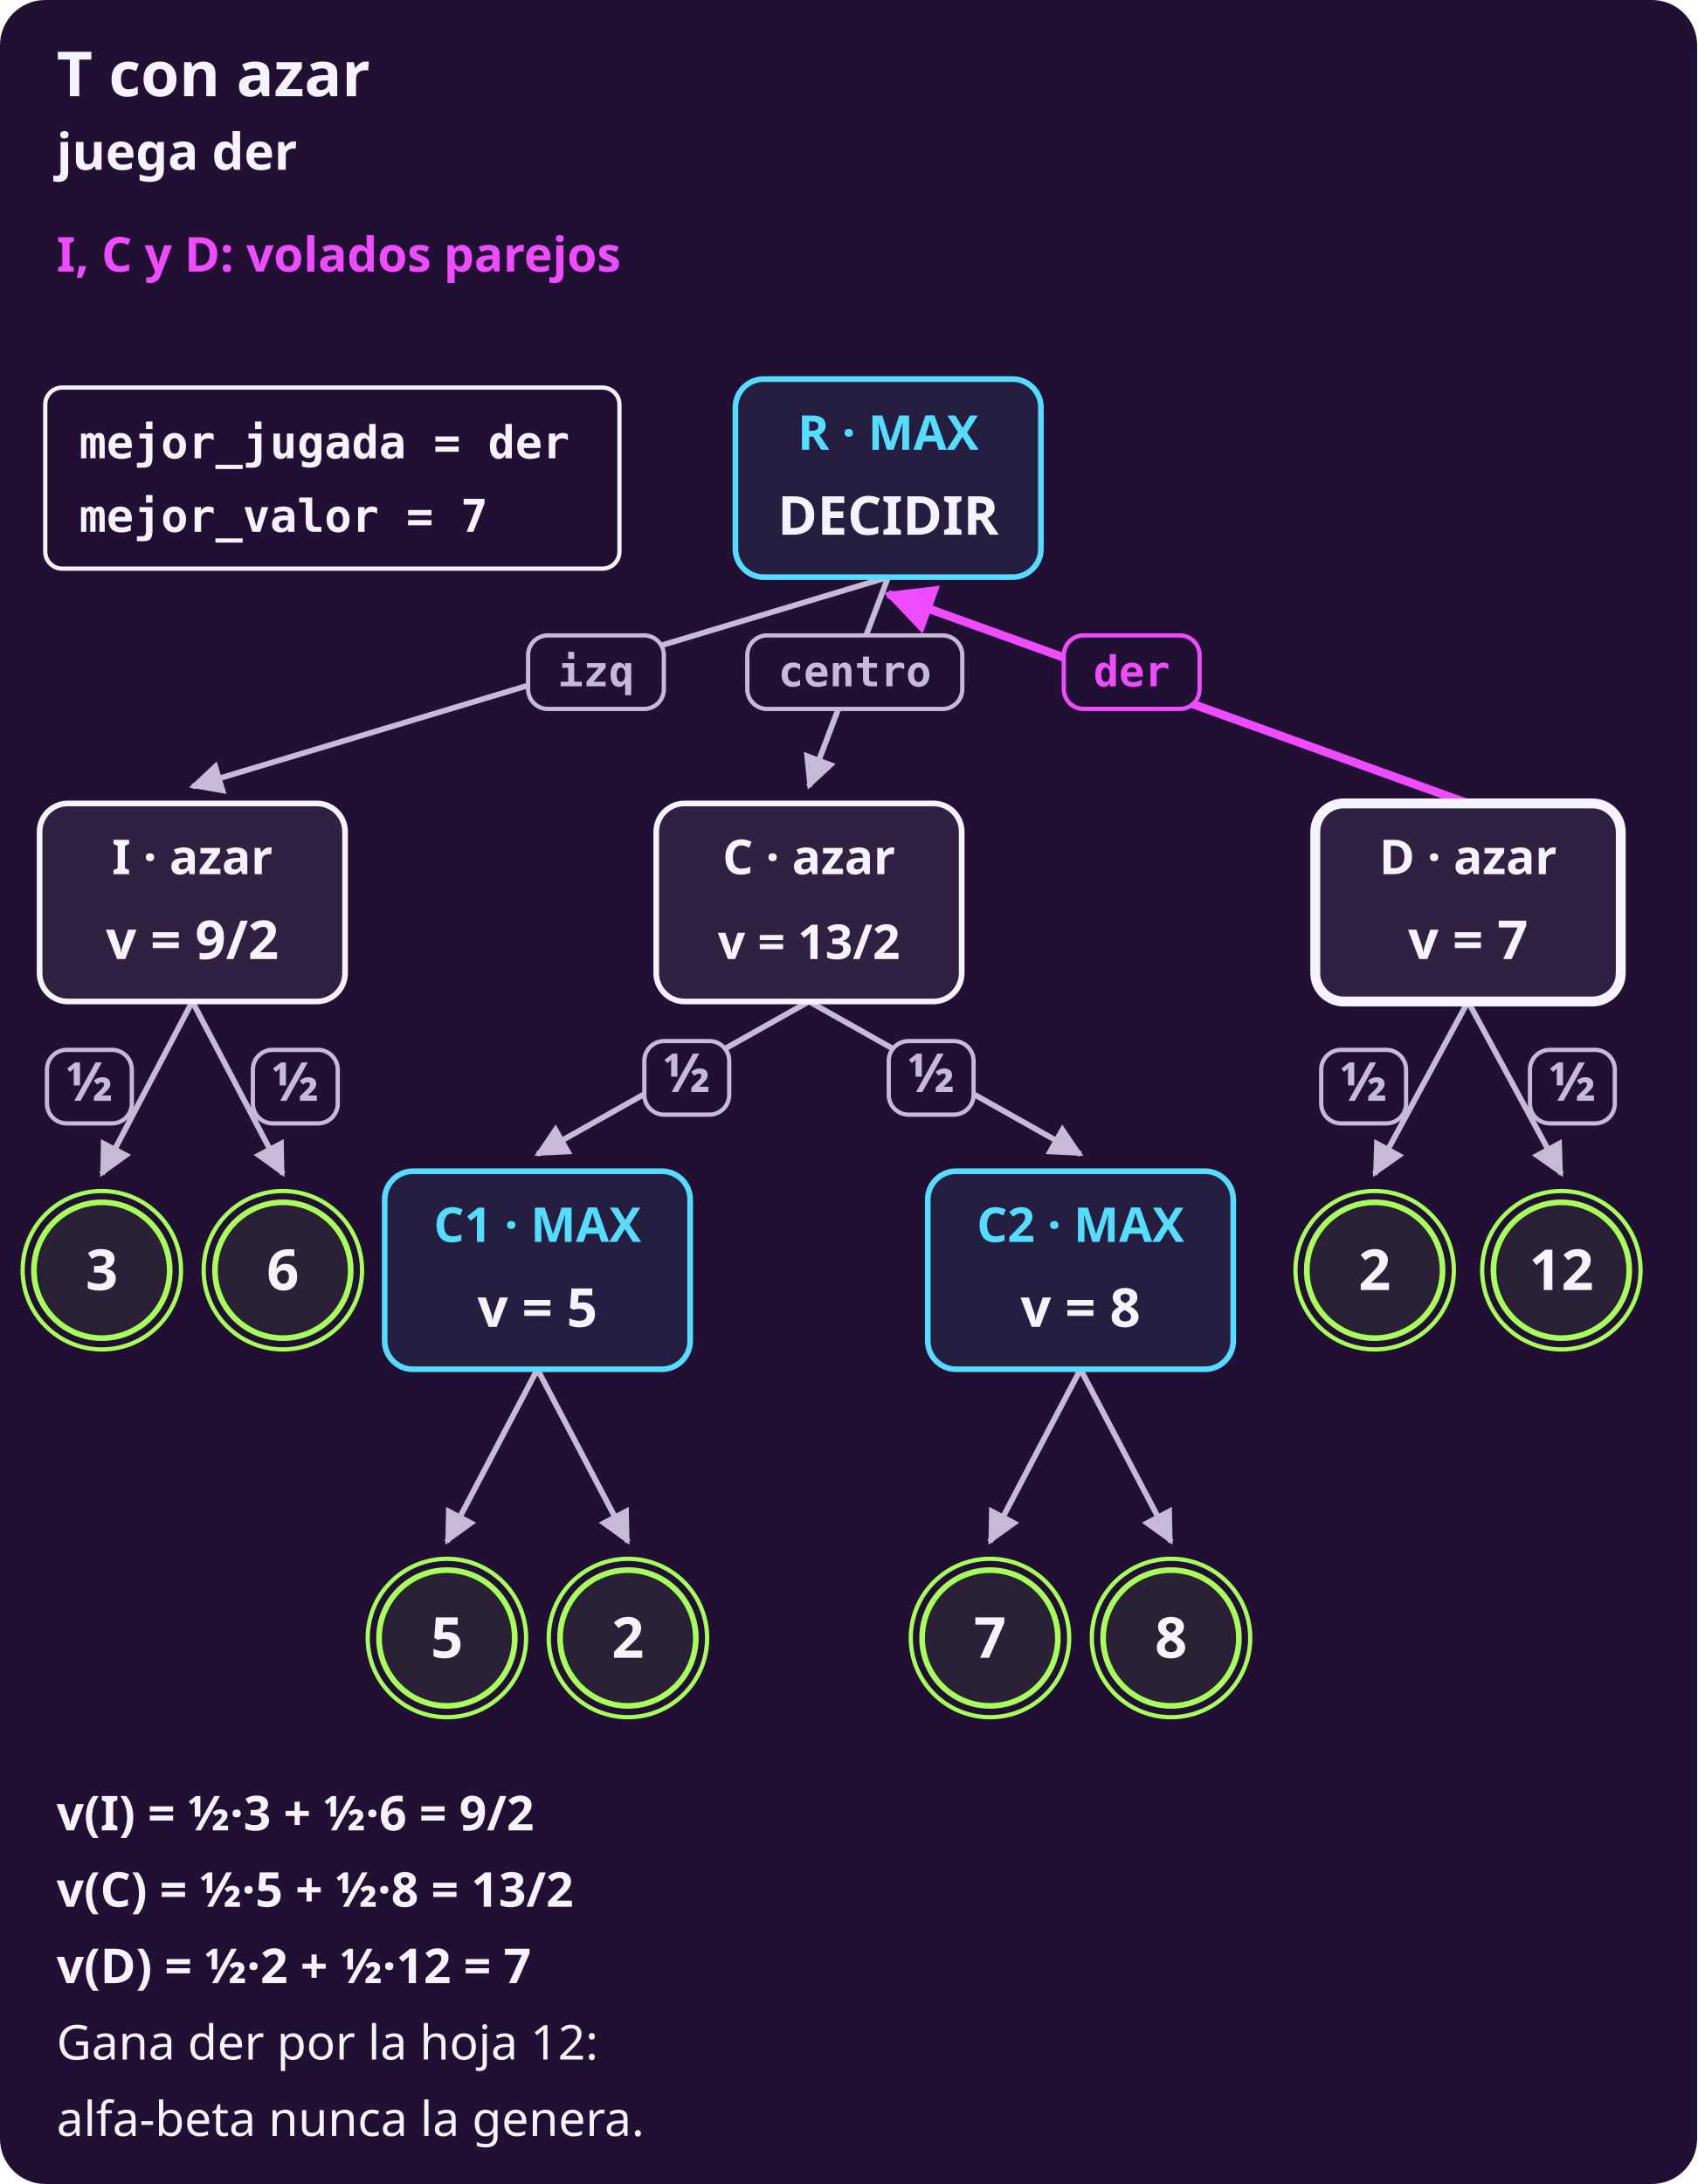
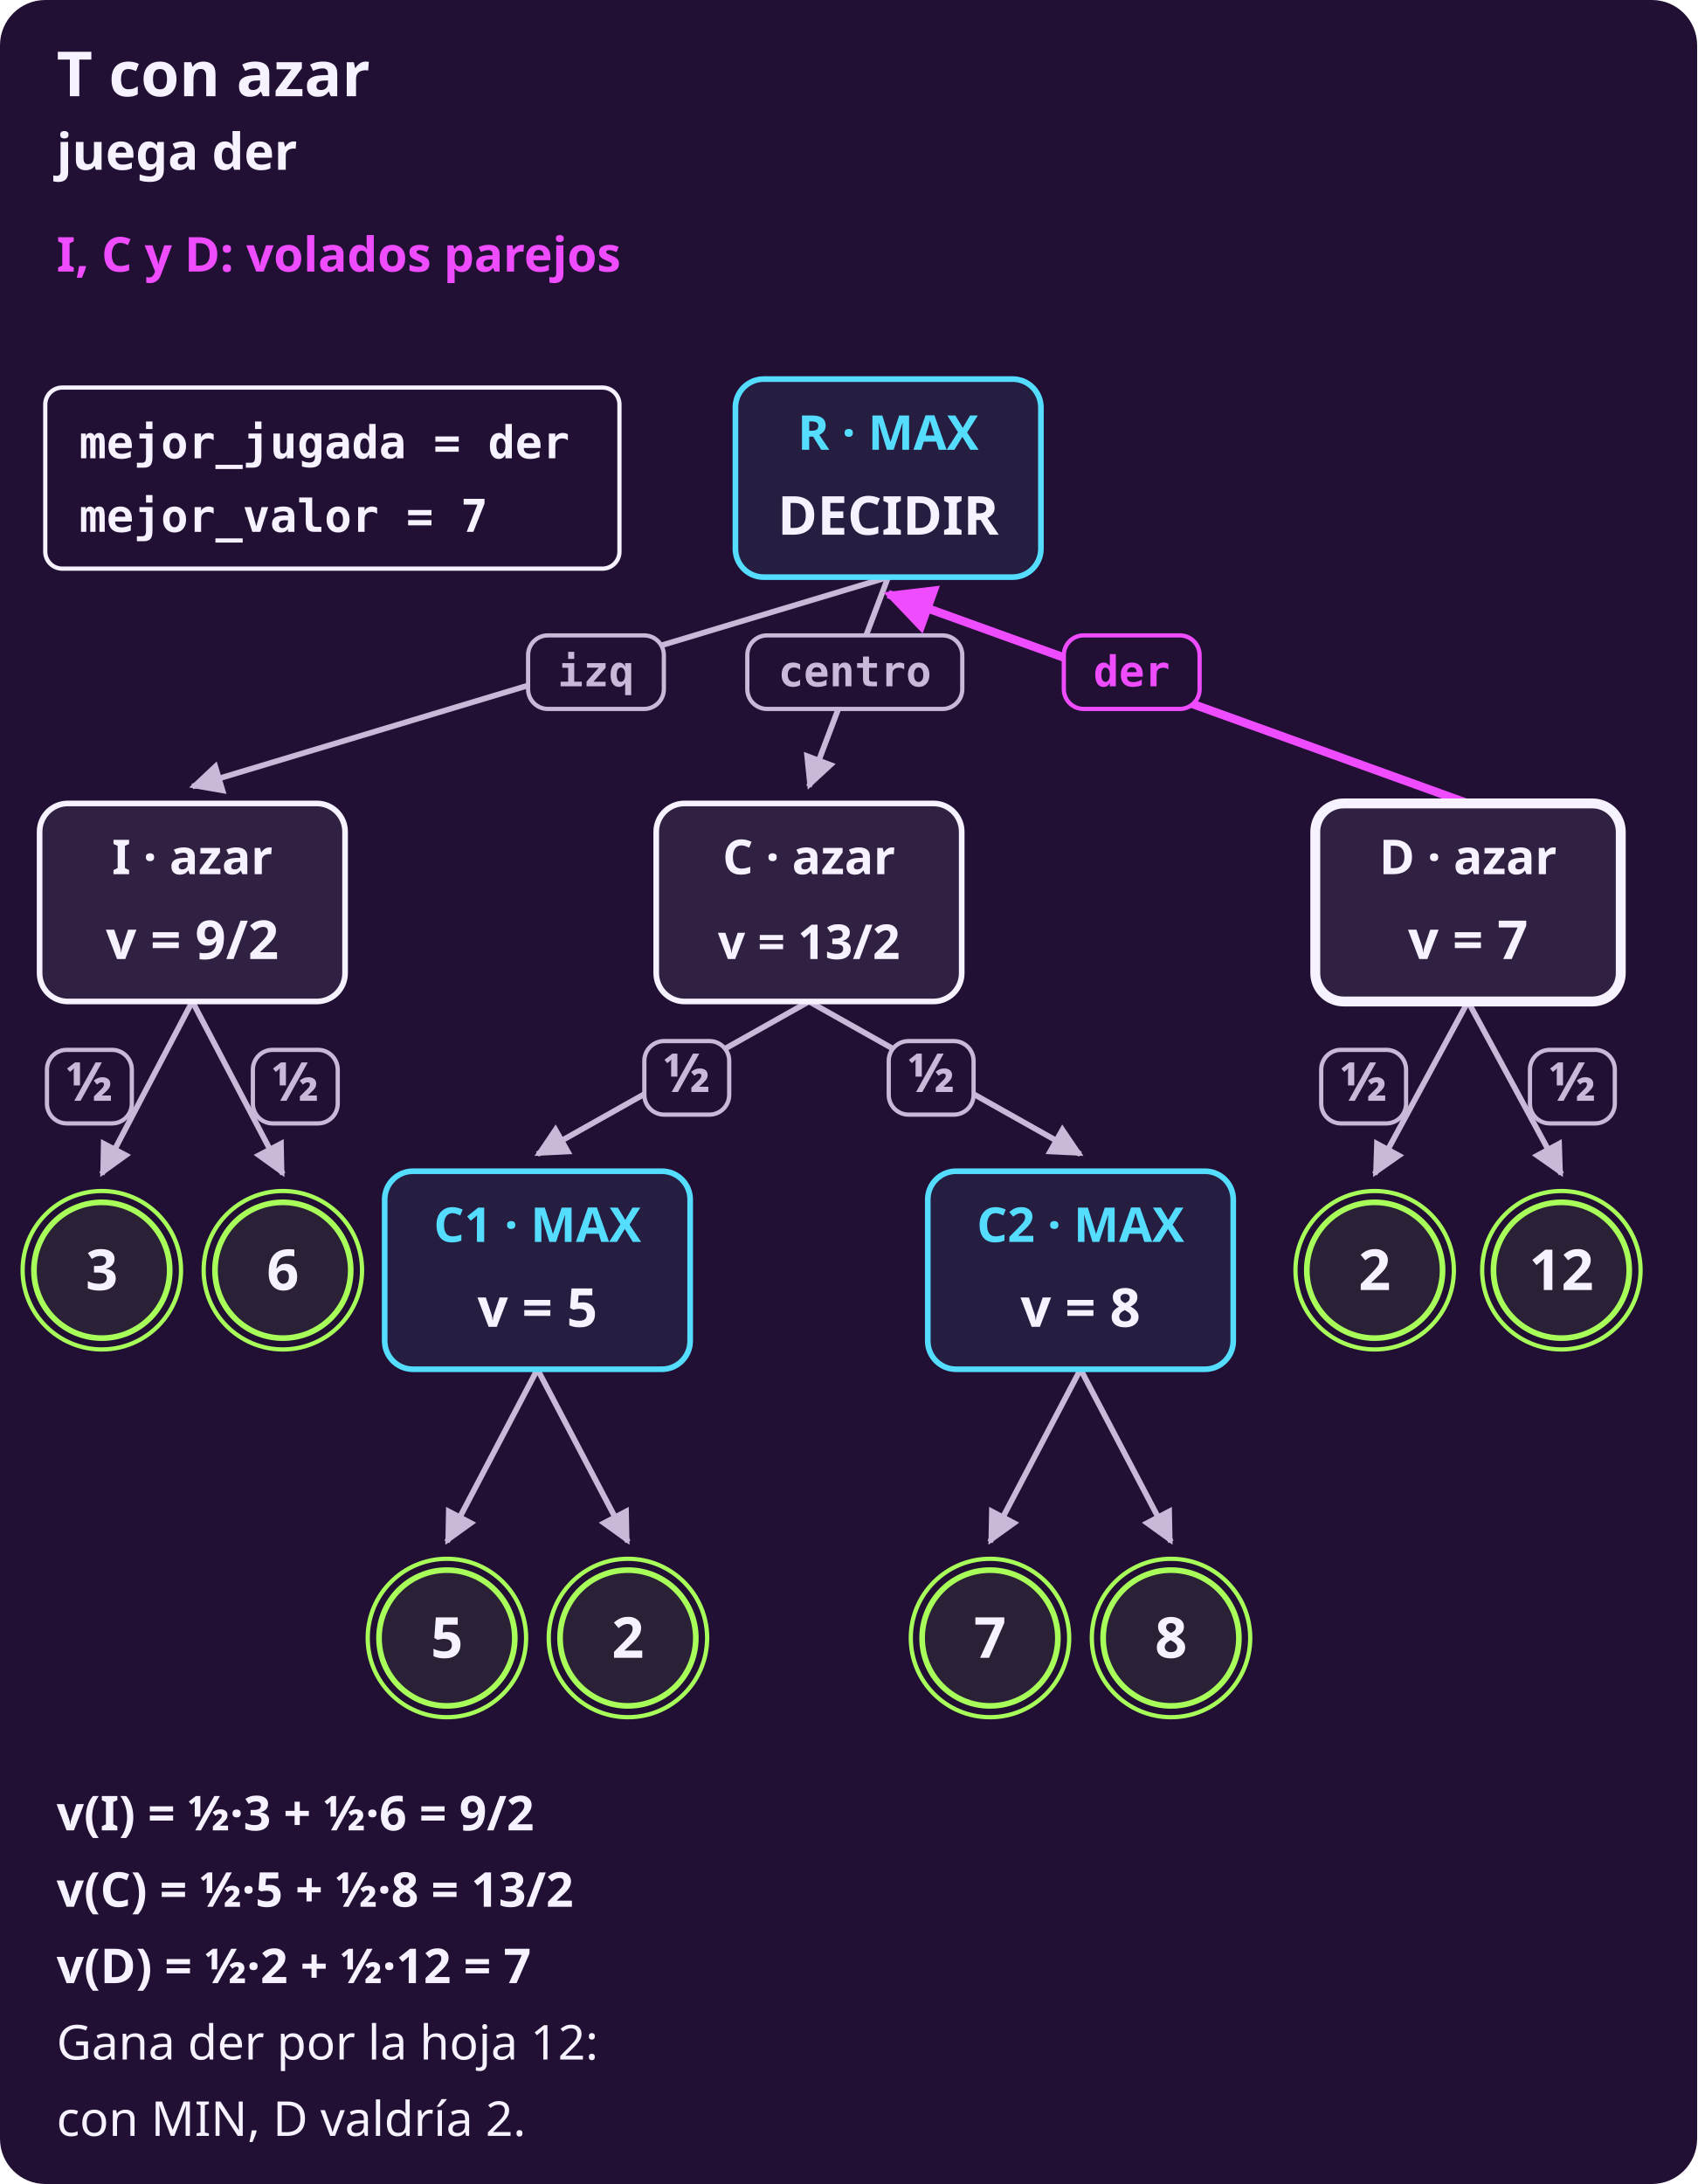
- <svg xmlns="http://www.w3.org/2000/svg" width="600" height="772" viewBox="0 0 600 772" role="img" aria-label="El árbol T con I, C y D como nodos de azar: cada uno es un volado parejo, y cada rama tiene probabilidad ½. C1 y C2 siguen siendo de MAX. v(I) = ½·3 + ½·6 = 9/2; v(C) = ½·5 + ½·8 = 13/2; v(D) = ½·2 + ½·12 = 7. C1 vale v = 5 y C2 v = 8. R elige el mayor: der, con 7. Gana der gracias a la hoja 12, la que alfa-beta nunca genera.">
+ <svg xmlns="http://www.w3.org/2000/svg" width="600" height="772" viewBox="0 0 600 772" role="img" aria-label="El árbol T con I, C y D como nodos de azar: cada uno es un volado parejo, y cada rama tiene probabilidad ½. C1 y C2 siguen siendo de MAX. v(I) = ½·3 + ½·6 = 9/2; v(C) = ½·5 + ½·8 = 13/2; v(D) = ½·2 + ½·12 = 7. C1 vale v = 5 y C2 v = 8. R elige el mayor: der, con 7. Gana der gracias a la hoja 12: con MIN en D, esa hoja no cuenta y D valdría 2.">
  <rect x="0" y="0" width="600" height="772" rx="16" fill="#211033" />
  <defs>
    <marker id="p" viewBox="0 0 10 10" refX="9" refY="5" markerWidth="6" markerHeight="6" orient="auto-start-reverse">
      <path d="M 0 0 L 10 5 L 0 10 z" fill="#f04cff" />
    </marker>
    <marker id="s" viewBox="0 0 10 10" refX="9" refY="5" markerWidth="6" markerHeight="6" orient="auto-start-reverse">
      <path d="M 0 0 L 10 5 L 0 10 z" fill="#c8b9d8" />
    </marker>
  </defs>
  <text x="20" y="34" fill="#f7f2ff" font-family="system-ui, sans-serif" font-size="22" font-weight="700" text-anchor="start">T con azar</text>
  <text x="20" y="60" fill="#f7f2ff" font-family="system-ui, sans-serif" font-size="18" font-weight="700" text-anchor="start">juega der</text>
  <text x="20" y="96" fill="#f04cff" font-family="system-ui, sans-serif" font-size="17" font-weight="700" text-anchor="start">I, C y D: volados parejos</text>
  <line x1="314" y1="204.0" x2="68" y2="278.0" stroke="#c8b9d8" stroke-width="2" marker-end="url(#s)" />
  <rect x="186.7" y="224.6" width="48" height="26" rx="7" fill="#211033" stroke="#c8b9d8" stroke-width="1.5" />
  <text x="210.7" y="242.6" fill="#c8b9d8" font-family="ui-monospace, SFMono-Regular, Menlo, monospace" font-size="15" font-weight="700" text-anchor="middle">izq</text>
  <line x1="68" y1="354.0" x2="36" y2="415.0" stroke="#c8b9d8" stroke-width="2" marker-end="url(#s)" />
  <rect x="16.6" y="371.1" width="30" height="26" rx="7" fill="#211033" stroke="#c8b9d8" stroke-width="1.5" />
  <text x="31.6" y="389.1" fill="#c8b9d8" font-family="system-ui, sans-serif" font-size="19" font-weight="700" text-anchor="middle">½</text>
  <line x1="68" y1="354.0" x2="100" y2="415.0" stroke="#c8b9d8" stroke-width="2" marker-end="url(#s)" />
  <rect x="89.4" y="371.1" width="30" height="26" rx="7" fill="#211033" stroke="#c8b9d8" stroke-width="1.5" />
  <text x="104.4" y="389.1" fill="#c8b9d8" font-family="system-ui, sans-serif" font-size="19" font-weight="700" text-anchor="middle">½</text>
  <line x1="314" y1="204.0" x2="286" y2="278.0" stroke="#c8b9d8" stroke-width="2" marker-end="url(#s)" />
  <rect x="264.2" y="224.6" width="76" height="26" rx="7" fill="#211033" stroke="#c8b9d8" stroke-width="1.5" />
  <text x="302.2" y="242.6" fill="#c8b9d8" font-family="ui-monospace, SFMono-Regular, Menlo, monospace" font-size="15" font-weight="700" text-anchor="middle">centro</text>
  <line x1="286" y1="354.0" x2="190" y2="408.0" stroke="#c8b9d8" stroke-width="2" marker-end="url(#s)" />
  <rect x="227.8" y="368.0" width="30" height="26" rx="7" fill="#211033" stroke="#c8b9d8" stroke-width="1.5" />
  <text x="242.8" y="386.0" fill="#c8b9d8" font-family="system-ui, sans-serif" font-size="19" font-weight="700" text-anchor="middle">½</text>
  <line x1="190" y1="484.0" x2="158" y2="545.0" stroke="#c8b9d8" stroke-width="2" marker-end="url(#s)" />
  <line x1="190" y1="484.0" x2="222" y2="545.0" stroke="#c8b9d8" stroke-width="2" marker-end="url(#s)" />
  <line x1="286" y1="354.0" x2="382" y2="408.0" stroke="#c8b9d8" stroke-width="2" marker-end="url(#s)" />
  <rect x="314.2" y="368.0" width="30" height="26" rx="7" fill="#211033" stroke="#c8b9d8" stroke-width="1.5" />
  <text x="329.2" y="386.0" fill="#c8b9d8" font-family="system-ui, sans-serif" font-size="19" font-weight="700" text-anchor="middle">½</text>
  <line x1="382" y1="484.0" x2="350" y2="545.0" stroke="#c8b9d8" stroke-width="2" marker-end="url(#s)" />
  <line x1="382" y1="484.0" x2="414" y2="545.0" stroke="#c8b9d8" stroke-width="2" marker-end="url(#s)" />
  <line x1="519" y1="284.0" x2="314" y2="210.0" stroke="#f04cff" stroke-width="3" marker-end="url(#p)" />
  <rect x="376.1" y="224.6" width="48" height="26" rx="7" fill="#211033" stroke="#f04cff" stroke-width="1.5" />
  <text x="400.1" y="242.6" fill="#f04cff" font-family="ui-monospace, SFMono-Regular, Menlo, monospace" font-size="15" font-weight="700" text-anchor="middle">der</text>
  <line x1="519" y1="354.0" x2="486" y2="415.0" stroke="#c8b9d8" stroke-width="2" marker-end="url(#s)" />
  <rect x="467.1" y="371.1" width="30" height="26" rx="7" fill="#211033" stroke="#c8b9d8" stroke-width="1.5" />
  <text x="482.1" y="389.1" fill="#c8b9d8" font-family="system-ui, sans-serif" font-size="19" font-weight="700" text-anchor="middle">½</text>
  <line x1="519" y1="354.0" x2="552" y2="415.0" stroke="#c8b9d8" stroke-width="2" marker-end="url(#s)" />
  <rect x="540.9" y="371.1" width="30" height="26" rx="7" fill="#211033" stroke="#c8b9d8" stroke-width="1.5" />
  <text x="555.9" y="389.1" fill="#c8b9d8" font-family="system-ui, sans-serif" font-size="19" font-weight="700" text-anchor="middle">½</text>
  <rect x="260.0" y="134.0" width="108" height="70" rx="10" fill="#251e41" stroke="#55ddff" stroke-width="2" />
  <text x="314" y="159.0" fill="#55ddff" font-family="system-ui, sans-serif" font-size="17" font-weight="700" text-anchor="middle">R · MAX</text>
  <text x="314" y="189.0" fill="#f7f2ff" font-family="system-ui, sans-serif" font-size="19" font-weight="700" text-anchor="middle">DECIDIR</text>
  <rect x="14.0" y="284.0" width="108" height="70" rx="10" fill="#302041" stroke="#f7f2ff" stroke-width="2" />
  <text x="68" y="309.0" fill="#f7f2ff" font-family="system-ui, sans-serif" font-size="17" font-weight="700" text-anchor="middle">I · azar</text>
  <text x="68" y="339.0" fill="#f7f2ff" font-family="system-ui, sans-serif" font-size="19" font-weight="700" text-anchor="middle">v = 9/2</text>
  <circle cx="36" cy="449.0" r="28" fill="none" stroke="#a8ff5a" stroke-width="1.5" />
  <circle cx="36" cy="449.0" r="24" fill="#2a2136" stroke="#a8ff5a" stroke-width="2" />
  <text x="36" y="456.0" fill="#f7f2ff" font-family="system-ui, sans-serif" font-size="20" font-weight="700" text-anchor="middle">3</text>
  <circle cx="100" cy="449.0" r="28" fill="none" stroke="#a8ff5a" stroke-width="1.5" />
  <circle cx="100" cy="449.0" r="24" fill="#2a2136" stroke="#a8ff5a" stroke-width="2" />
  <text x="100" y="456.0" fill="#f7f2ff" font-family="system-ui, sans-serif" font-size="20" font-weight="700" text-anchor="middle">6</text>
  <rect x="232.0" y="284.0" width="108" height="70" rx="10" fill="#302041" stroke="#f7f2ff" stroke-width="2" />
  <text x="286" y="309.0" fill="#f7f2ff" font-family="system-ui, sans-serif" font-size="17" font-weight="700" text-anchor="middle">C · azar</text>
  <text x="286" y="339.0" fill="#f7f2ff" font-family="system-ui, sans-serif" font-size="17" font-weight="700" text-anchor="middle">v = 13/2</text>
  <rect x="136.0" y="414.0" width="108" height="70" rx="10" fill="#251e41" stroke="#55ddff" stroke-width="2" />
  <text x="190" y="439.0" fill="#55ddff" font-family="system-ui, sans-serif" font-size="17" font-weight="700" text-anchor="middle">C1 · MAX</text>
  <text x="190" y="469.0" fill="#f7f2ff" font-family="system-ui, sans-serif" font-size="19" font-weight="700" text-anchor="middle">v = 5</text>
  <circle cx="158" cy="579.0" r="28" fill="none" stroke="#a8ff5a" stroke-width="1.5" />
  <circle cx="158" cy="579.0" r="24" fill="#2a2136" stroke="#a8ff5a" stroke-width="2" />
  <text x="158" y="586.0" fill="#f7f2ff" font-family="system-ui, sans-serif" font-size="20" font-weight="700" text-anchor="middle">5</text>
  <circle cx="222" cy="579.0" r="28" fill="none" stroke="#a8ff5a" stroke-width="1.5" />
  <circle cx="222" cy="579.0" r="24" fill="#2a2136" stroke="#a8ff5a" stroke-width="2" />
  <text x="222" y="586.0" fill="#f7f2ff" font-family="system-ui, sans-serif" font-size="20" font-weight="700" text-anchor="middle">2</text>
  <rect x="328.0" y="414.0" width="108" height="70" rx="10" fill="#251e41" stroke="#55ddff" stroke-width="2" />
  <text x="382" y="439.0" fill="#55ddff" font-family="system-ui, sans-serif" font-size="17" font-weight="700" text-anchor="middle">C2 · MAX</text>
  <text x="382" y="469.0" fill="#f7f2ff" font-family="system-ui, sans-serif" font-size="19" font-weight="700" text-anchor="middle">v = 8</text>
  <circle cx="350" cy="579.0" r="28" fill="none" stroke="#a8ff5a" stroke-width="1.5" />
  <circle cx="350" cy="579.0" r="24" fill="#2a2136" stroke="#a8ff5a" stroke-width="2" />
  <text x="350" y="586.0" fill="#f7f2ff" font-family="system-ui, sans-serif" font-size="20" font-weight="700" text-anchor="middle">7</text>
  <circle cx="414" cy="579.0" r="28" fill="none" stroke="#a8ff5a" stroke-width="1.5" />
  <circle cx="414" cy="579.0" r="24" fill="#2a2136" stroke="#a8ff5a" stroke-width="2" />
  <text x="414" y="586.0" fill="#f7f2ff" font-family="system-ui, sans-serif" font-size="20" font-weight="700" text-anchor="middle">8</text>
  <rect x="465.0" y="284.0" width="108" height="70" rx="10" fill="#302041" stroke="#f7f2ff" stroke-width="3.5" />
  <text x="519" y="309.0" fill="#f7f2ff" font-family="system-ui, sans-serif" font-size="17" font-weight="700" text-anchor="middle">D · azar</text>
  <text x="519" y="339.0" fill="#f7f2ff" font-family="system-ui, sans-serif" font-size="19" font-weight="700" text-anchor="middle">v = 7</text>
  <circle cx="486" cy="449.0" r="28" fill="none" stroke="#a8ff5a" stroke-width="1.5" />
  <circle cx="486" cy="449.0" r="24" fill="#2a2136" stroke="#a8ff5a" stroke-width="2" />
  <text x="486" y="456.0" fill="#f7f2ff" font-family="system-ui, sans-serif" font-size="20" font-weight="700" text-anchor="middle">2</text>
  <circle cx="552" cy="449.0" r="28" fill="none" stroke="#a8ff5a" stroke-width="1.5" />
  <circle cx="552" cy="449.0" r="24" fill="#2a2136" stroke="#a8ff5a" stroke-width="2" />
  <text x="552" y="456.0" fill="#f7f2ff" font-family="system-ui, sans-serif" font-size="20" font-weight="700" text-anchor="middle">12</text>
  <rect x="16" y="137.0" width="203" height="64" rx="6" fill="#211033" stroke="#f7f2ff" stroke-width="1.5" />
  <text x="28" y="162.0" fill="#f7f2ff" font-family="ui-monospace, SFMono-Regular, Menlo, monospace" font-size="16" font-weight="700" text-anchor="start">mejor_jugada = der</text>
  <text x="28" y="188.0" fill="#f7f2ff" font-family="ui-monospace, SFMono-Regular, Menlo, monospace" font-size="16" font-weight="700" text-anchor="start">mejor_valor = 7</text>
  <text x="20" y="647.0" fill="#f7f2ff" font-family="system-ui, sans-serif" font-size="17" font-weight="700" text-anchor="start">v(I) = ½·3 + ½·6 = 9/2</text>
  <text x="20" y="674.0" fill="#f7f2ff" font-family="system-ui, sans-serif" font-size="17" font-weight="700" text-anchor="start">v(C) = ½·5 + ½·8 = 13/2</text>
  <text x="20" y="701.0" fill="#f7f2ff" font-family="system-ui, sans-serif" font-size="17" font-weight="700" text-anchor="start">v(D) = ½·2 + ½·12 = 7</text>
  <text x="20" y="728.0" fill="#f7f2ff" font-family="system-ui, sans-serif" font-size="17" font-weight="normal" text-anchor="start">Gana der por la hoja 12:</text>
-   <text x="20" y="755.0" fill="#f7f2ff" font-family="system-ui, sans-serif" font-size="17" font-weight="normal" text-anchor="start">alfa-beta nunca la genera.</text>
+   <text x="20" y="755.0" fill="#f7f2ff" font-family="system-ui, sans-serif" font-size="17" font-weight="normal" text-anchor="start">con MIN, D valdría 2.</text>
</svg>
